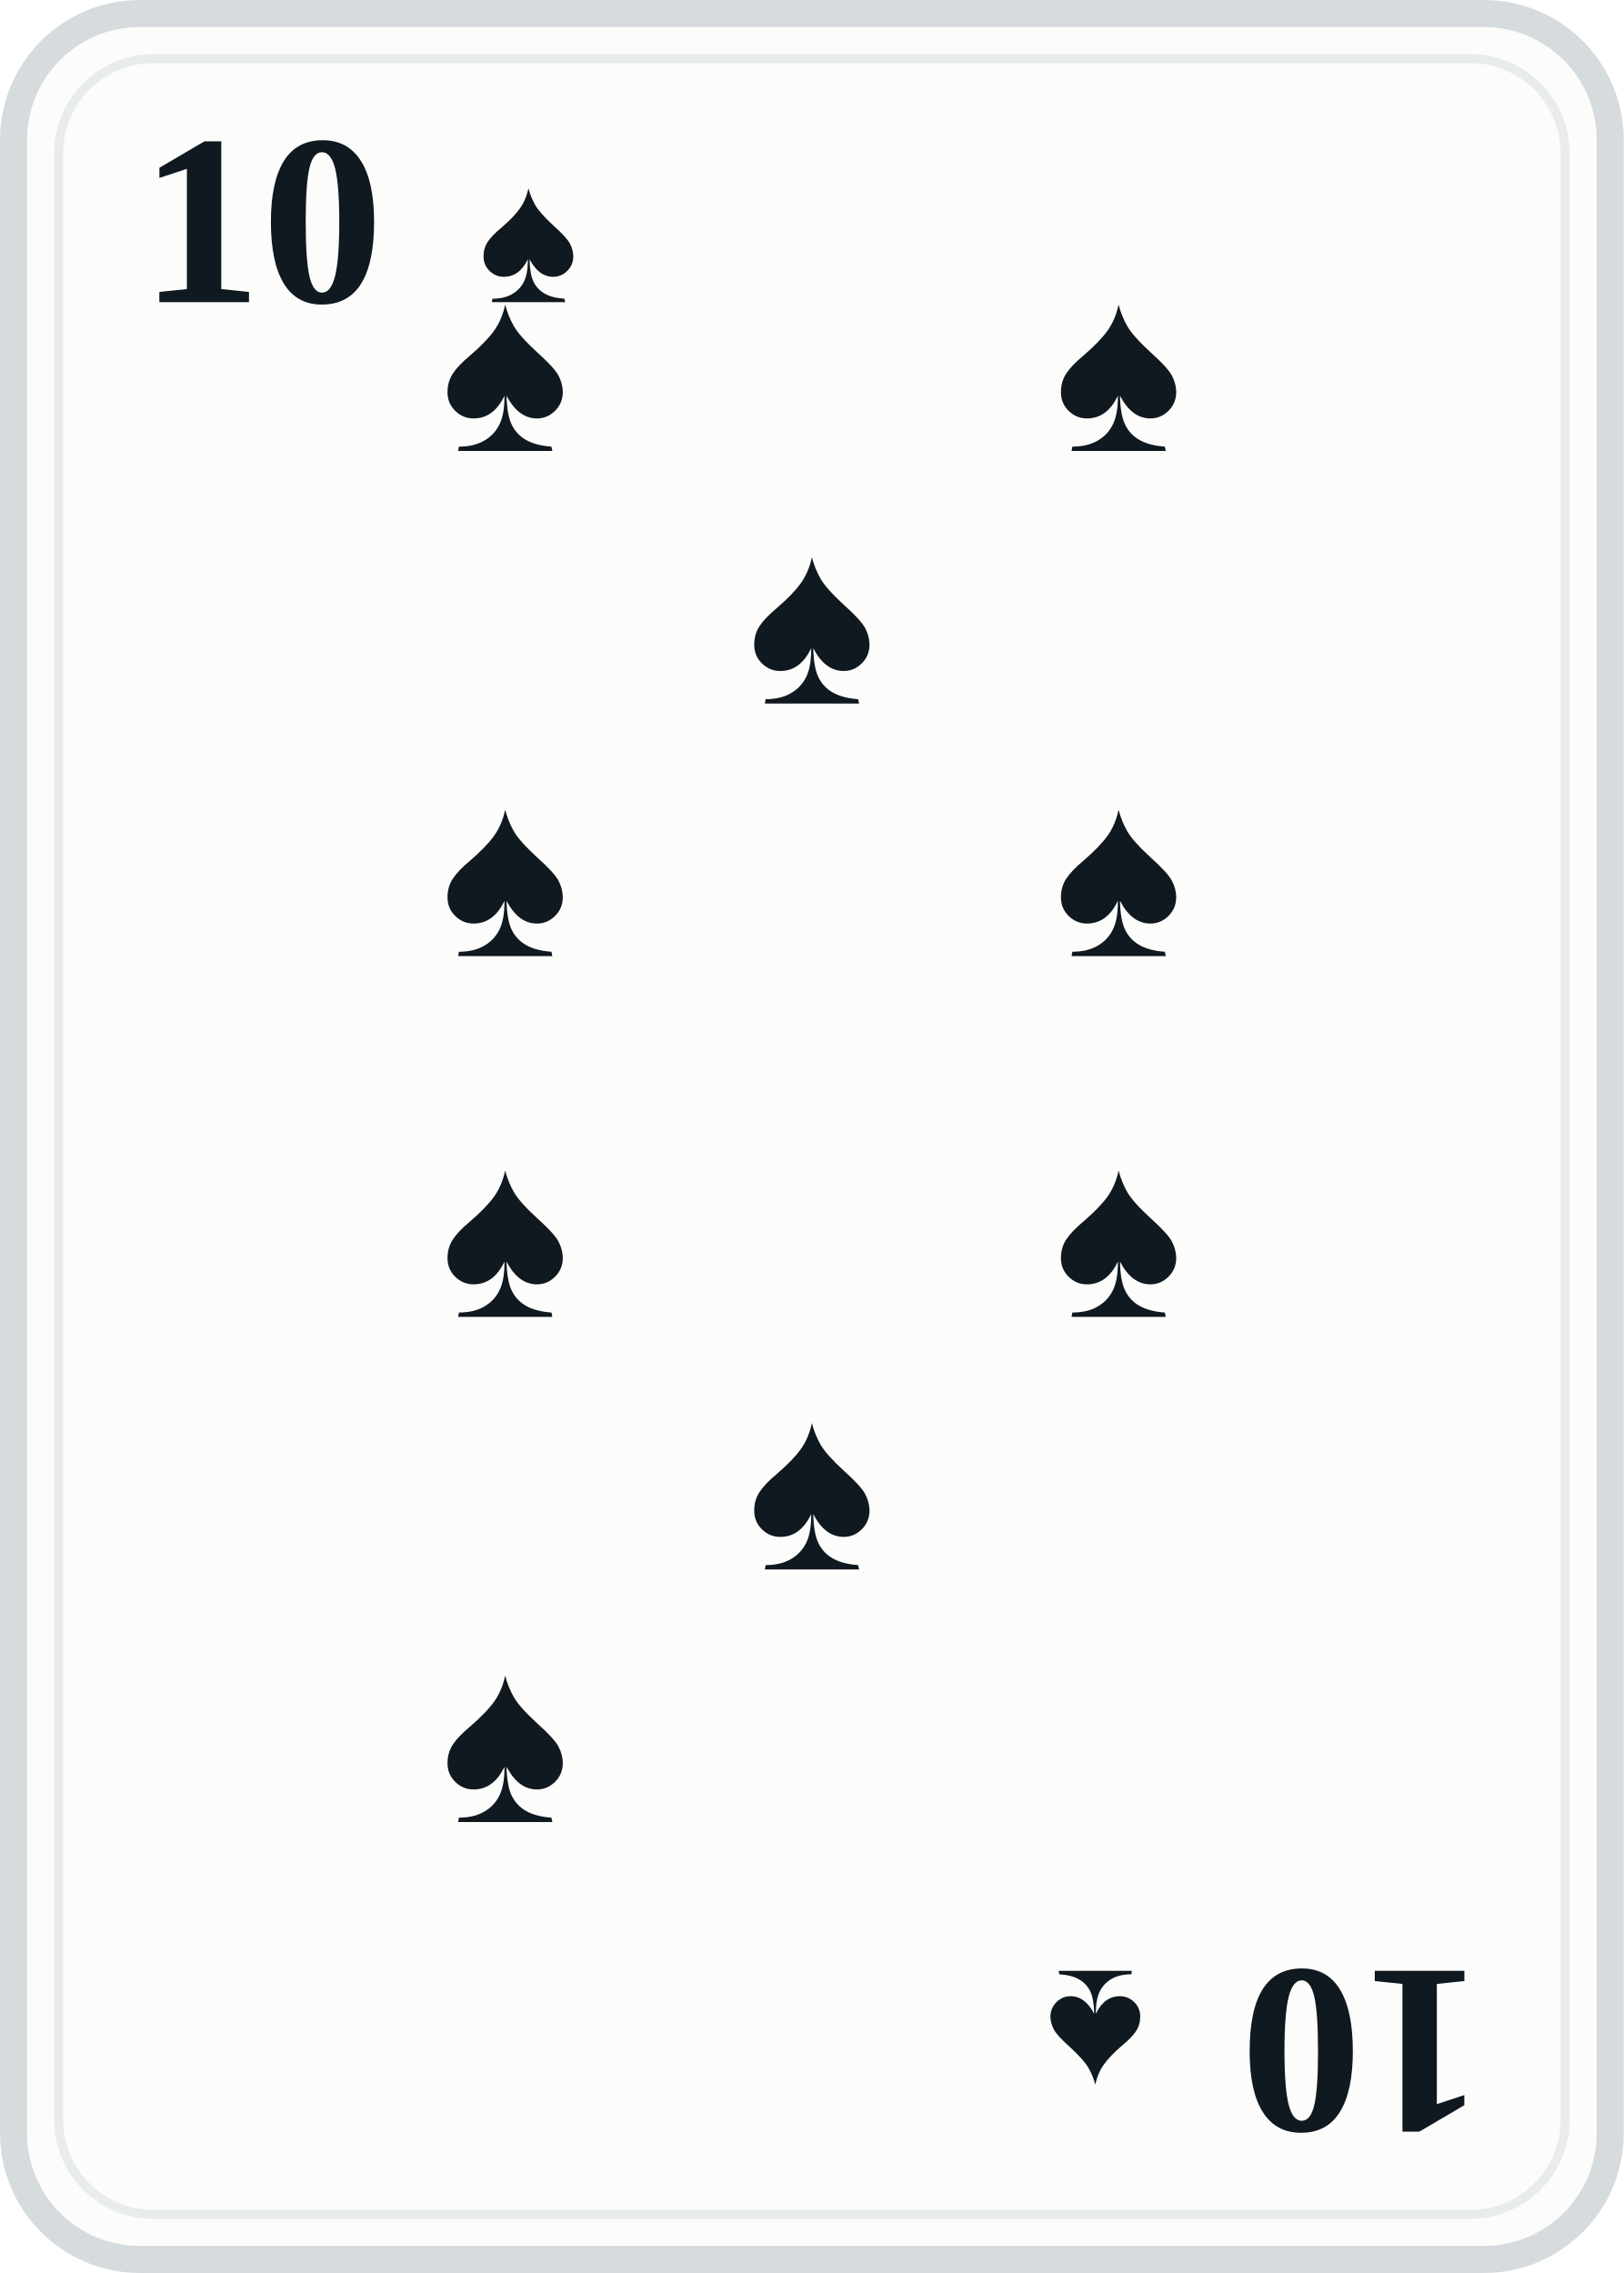
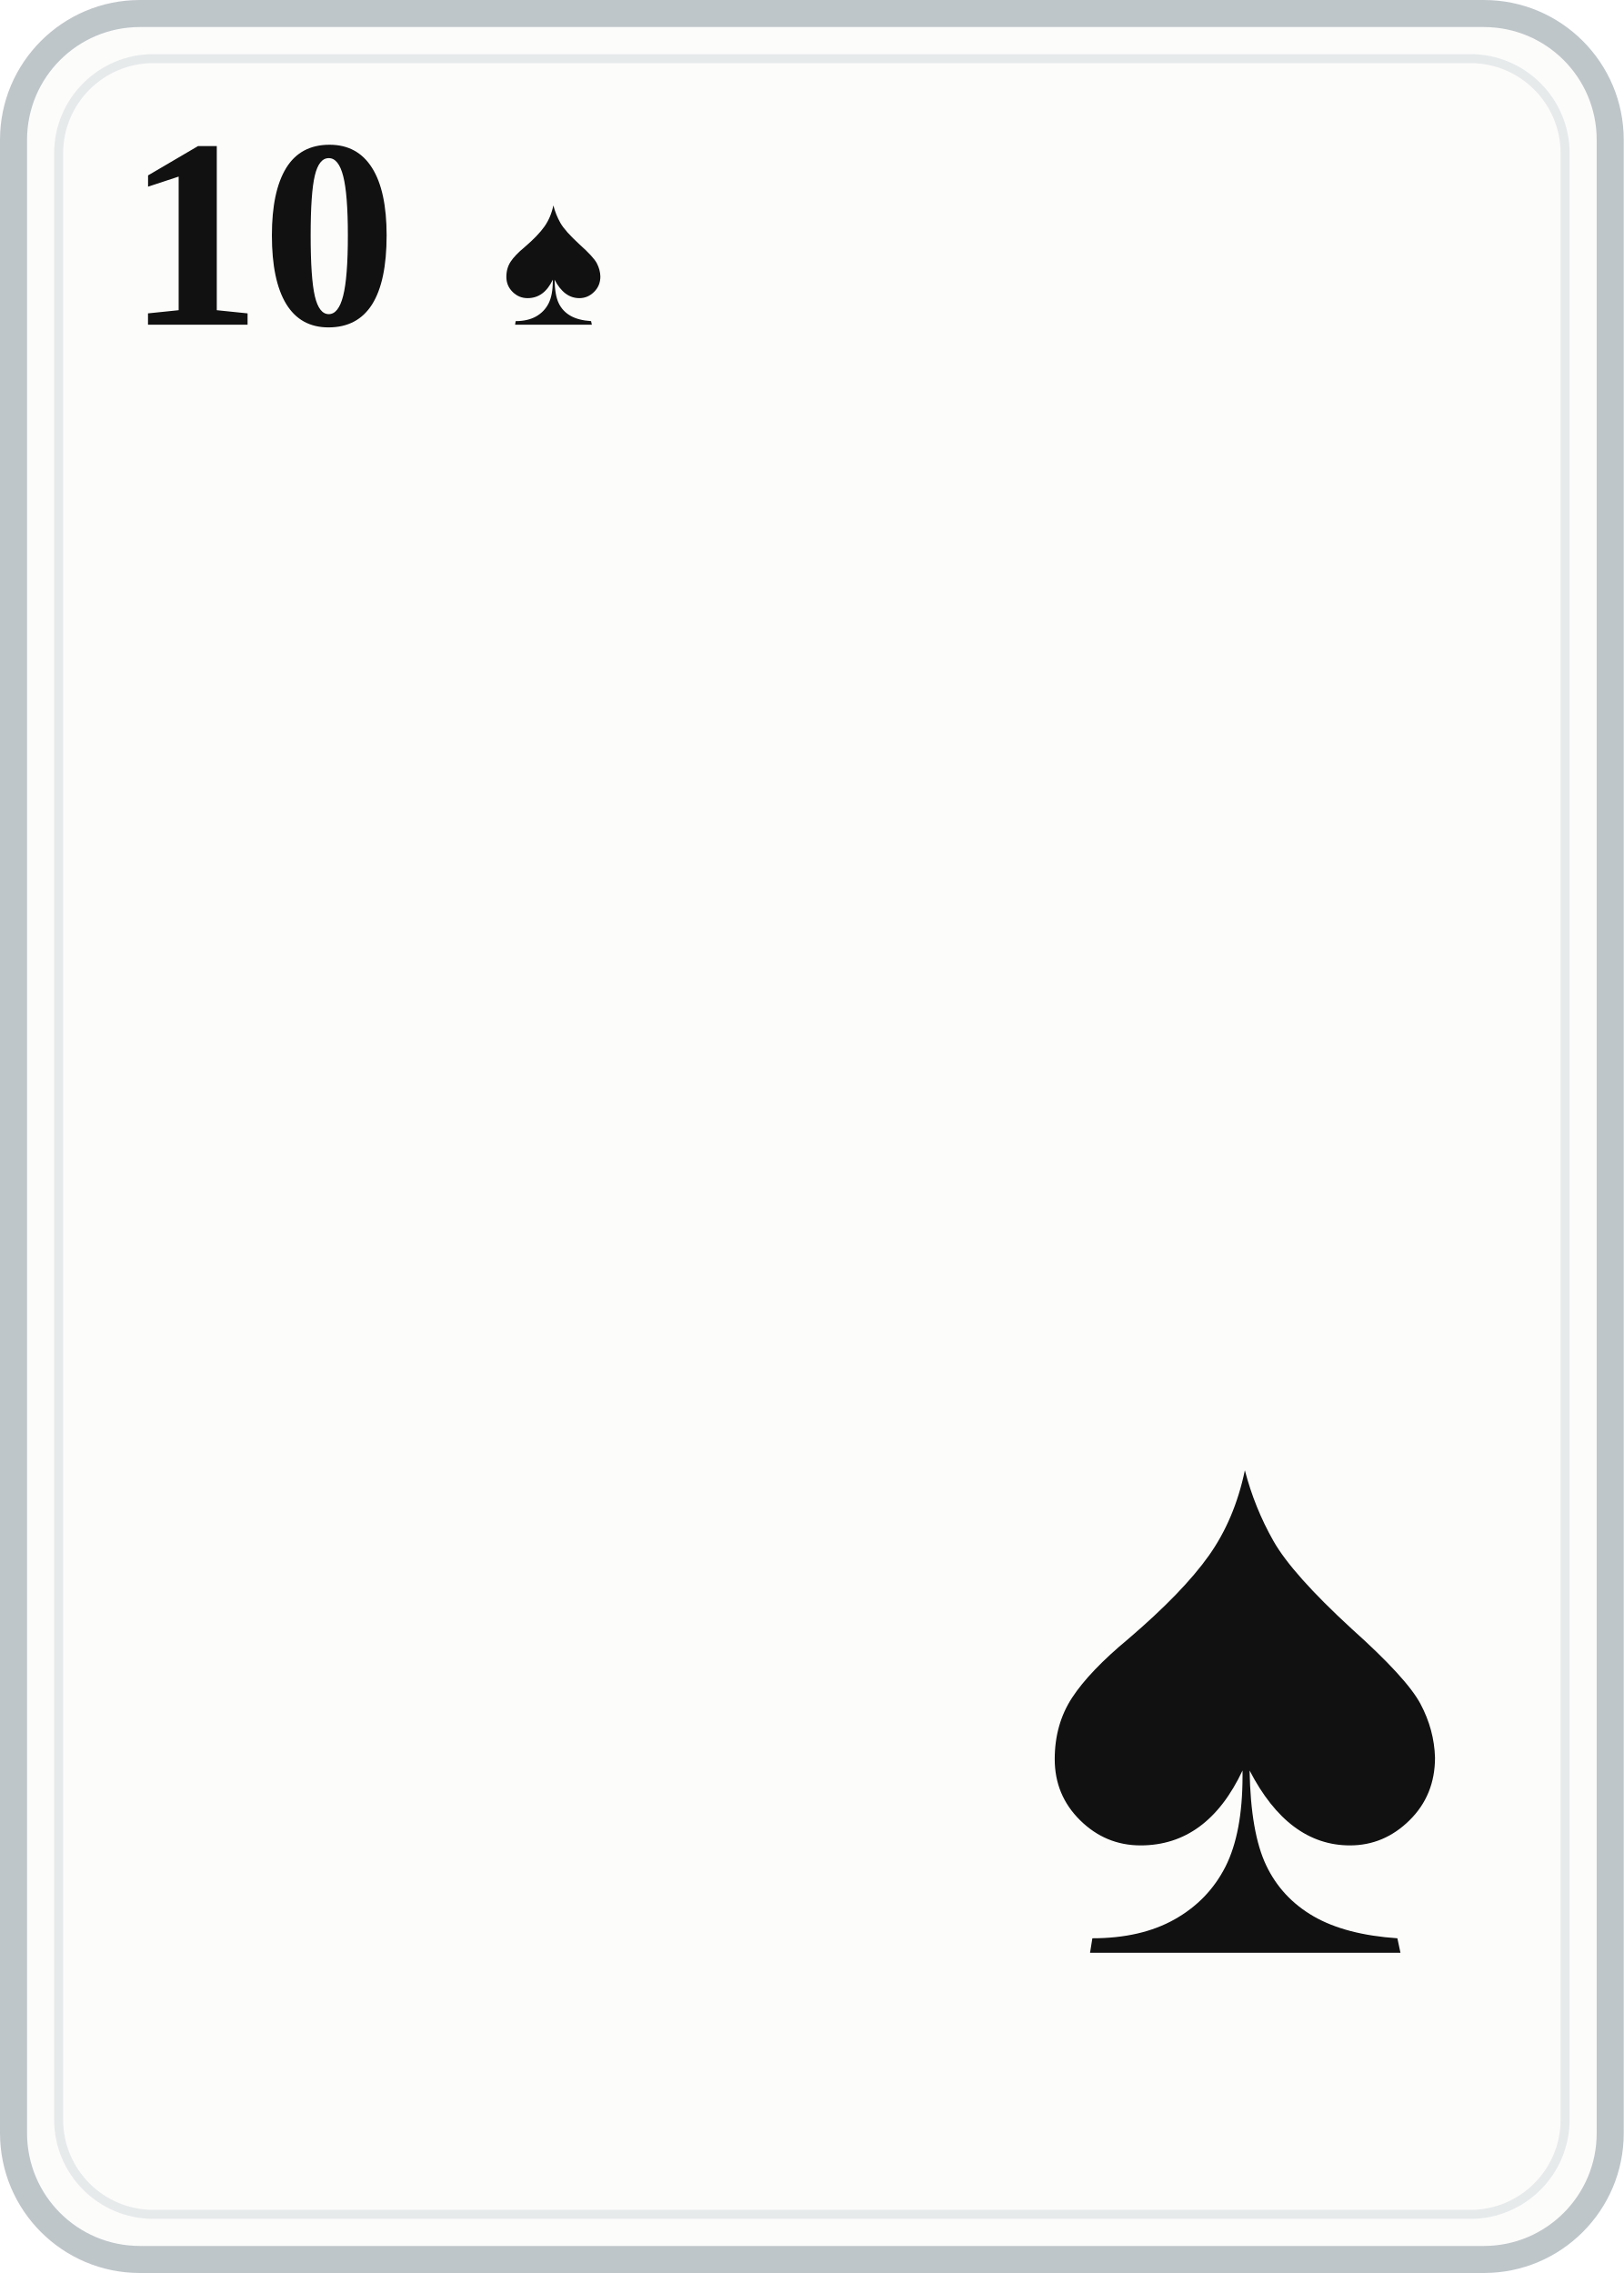
<svg xmlns="http://www.w3.org/2000/svg" width="360" height="504" viewBox="0 0 360 504" fill="none">
-   <rect x="3" y="3" width="354" height="498" rx="28" fill="#FCFCFB" stroke="#D6DBDE" stroke-width="6" />
-   <rect x="13" y="13" width="334" height="478" rx="21" stroke="#E9ECEC" stroke-width="2" />
-   <g fill="#101820" font-family="Georgia, 'Times New Roman', serif">
-     <text x="31" y="67" font-size="54" font-weight="700">10</text>
-     <text x="106" y="67" font-size="42" font-weight="700">♠</text>
-     <text x="112" y="100" text-anchor="middle" class="pip">♠</text>
-     <text x="248" y="100" text-anchor="middle" class="pip">♠</text>
-     <text x="180" y="156" text-anchor="middle" class="pip">♠</text>
-     <text x="112" y="212" text-anchor="middle" class="pip">♠</text>
-     <text x="248" y="212" text-anchor="middle" class="pip">♠</text>
-     <text x="112" y="292" text-anchor="middle" class="pip">♠</text>
-     <text x="248" y="292" text-anchor="middle" class="pip">♠</text>
-     <text x="180" y="348" text-anchor="middle" class="pip">♠</text>
-     <text x="112" y="404" text-anchor="middle" class="pip">♠</text>
+   <rect x="3" y="3" width="354" height="498" rx="28" fill="#FCFCFB" stroke="#BFC6CA" stroke-width="6" />
+   <rect x="13" y="13" width="334" height="478" rx="21" stroke="#E7EAEB" stroke-width="2" />
+   <g fill="#111111" font-family="Georgia, 'Times New Roman', serif" font-weight="700">
+     <text x="28" y="72" font-size="60">10</text>
+     <text x="111" y="72" font-size="44">♠</text>
+     <text x="276" y="433" text-anchor="middle" font-size="178">♠</text>
  </g>
-   <g transform="rotate(180 180 252)" fill="#101820" font-family="Georgia, 'Times New Roman', serif">
-     <text x="31" y="67" font-size="54" font-weight="700">10</text>
-     <text x="106" y="67" font-size="42" font-weight="700">♠</text>
-   </g>
-   <style>.pip{font-size:54px;font-weight:700}.face-suit{font-size:142px;font-weight:700}</style>
</svg>
